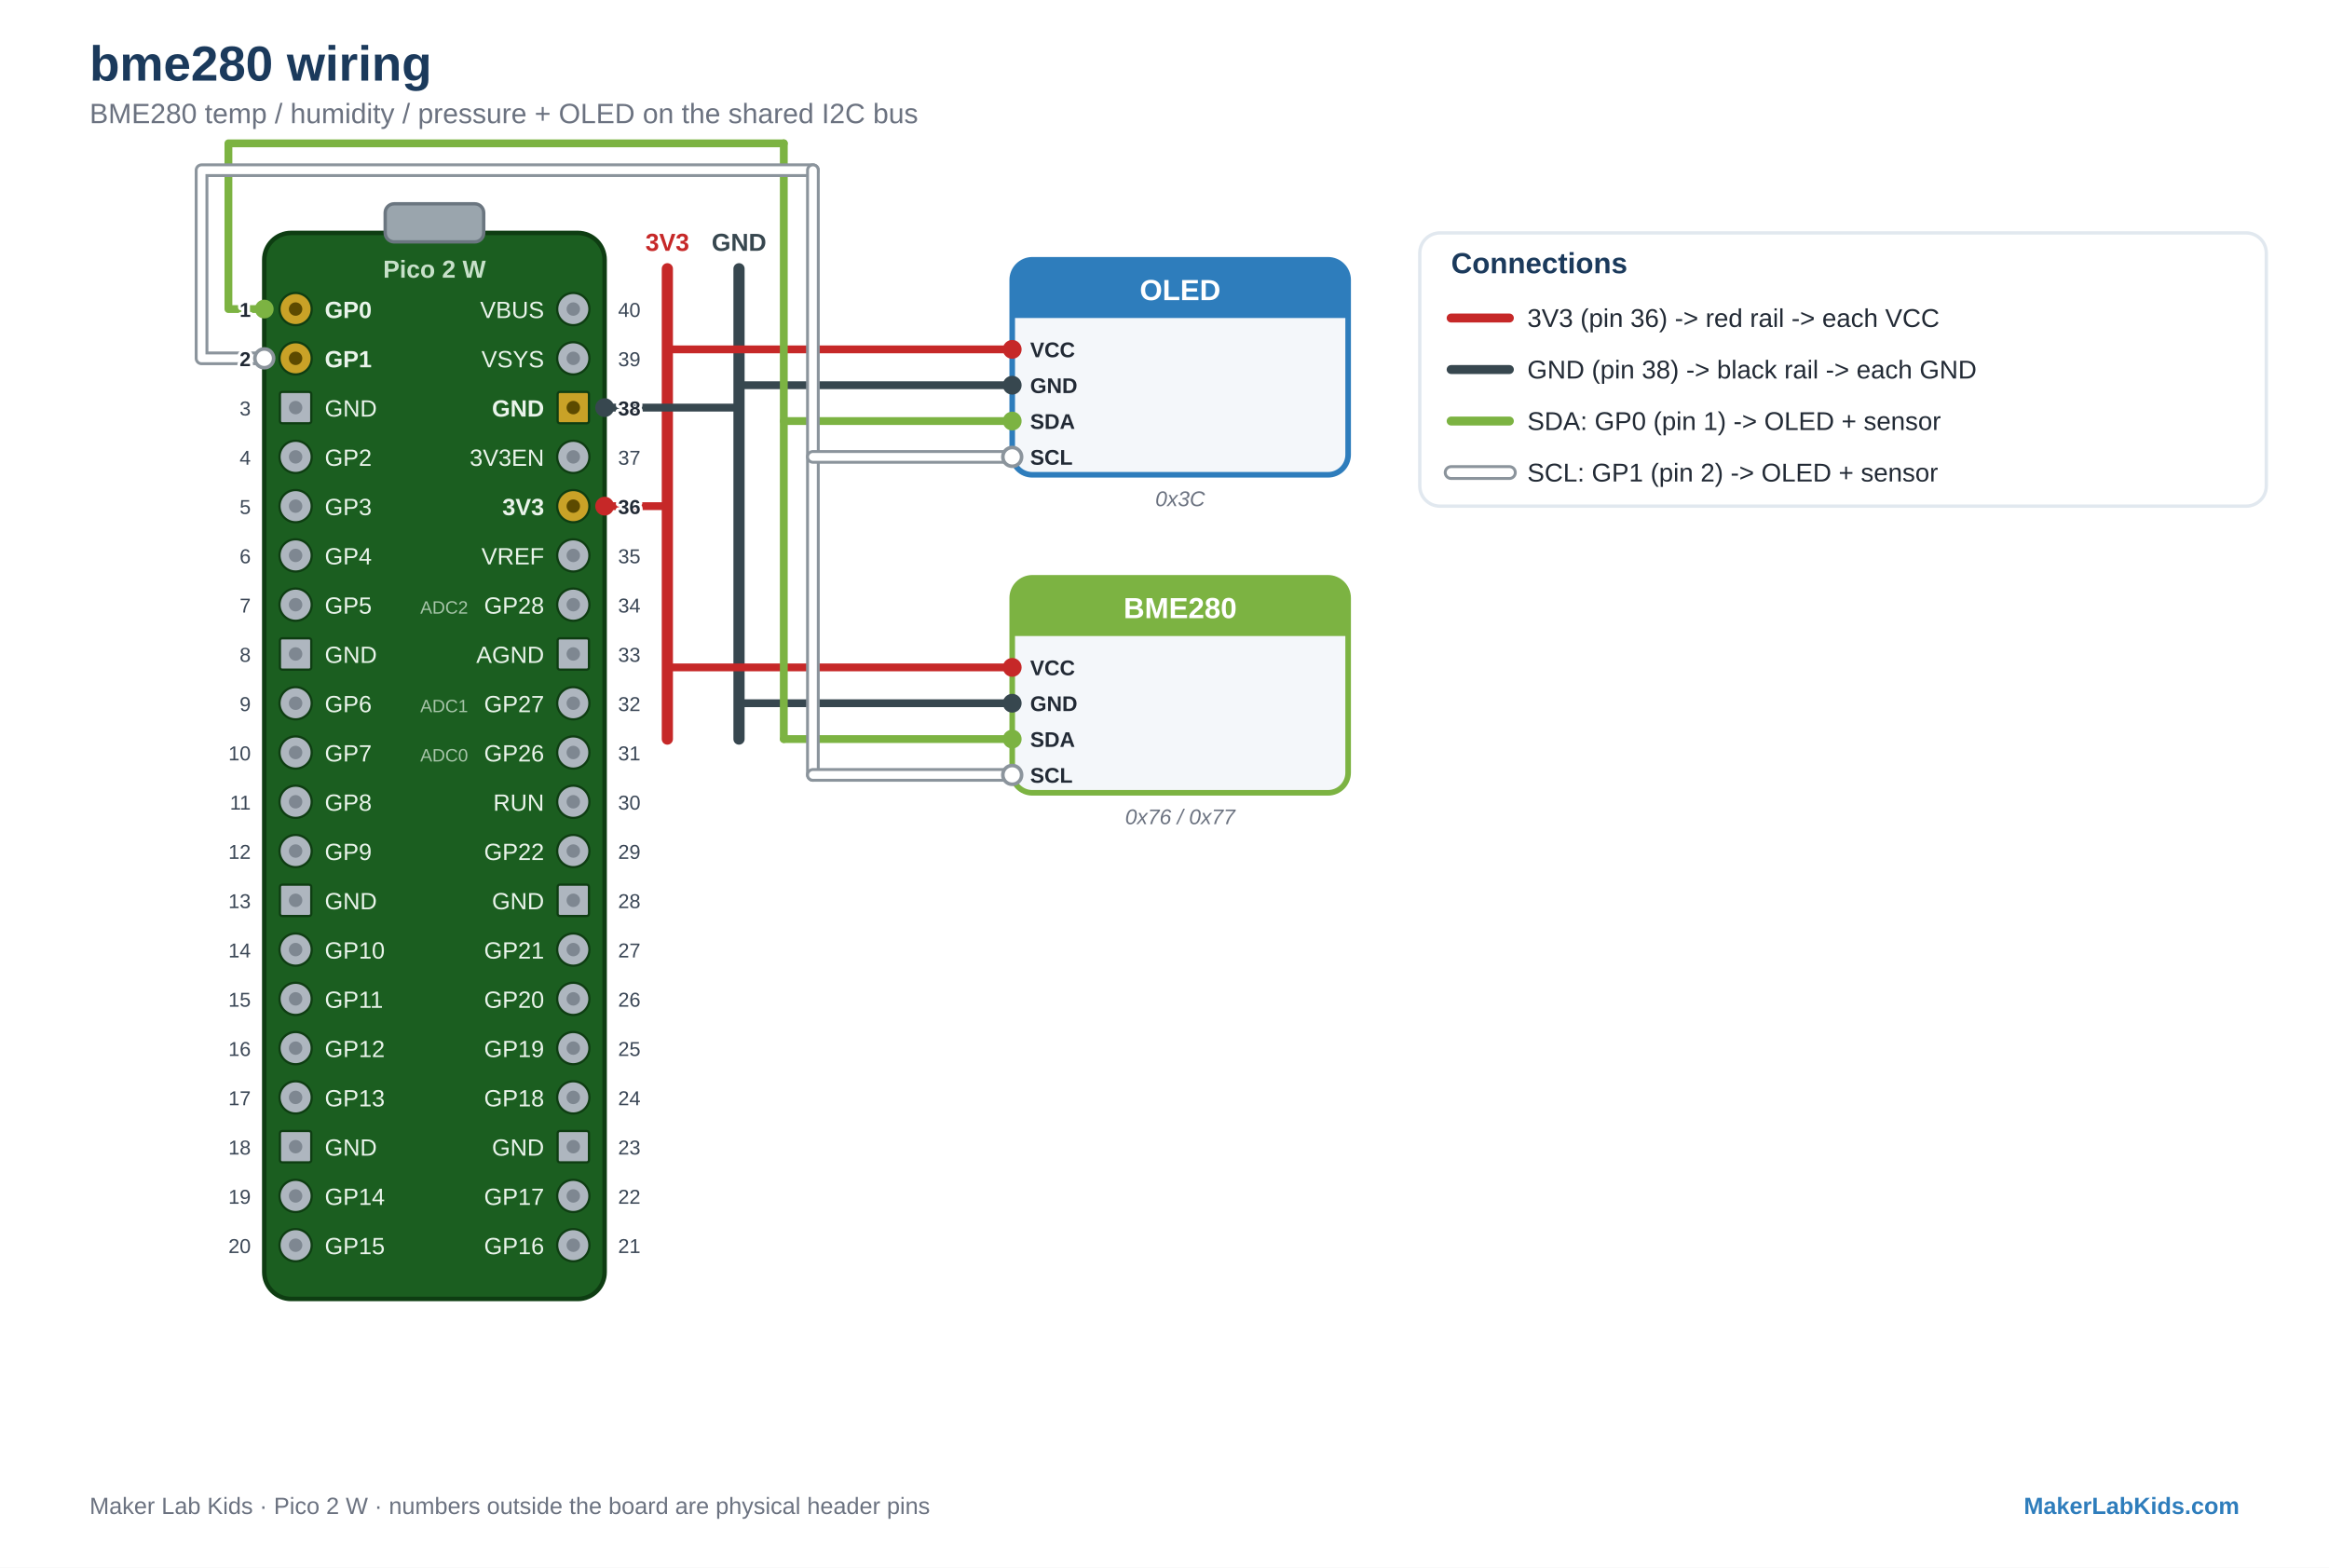
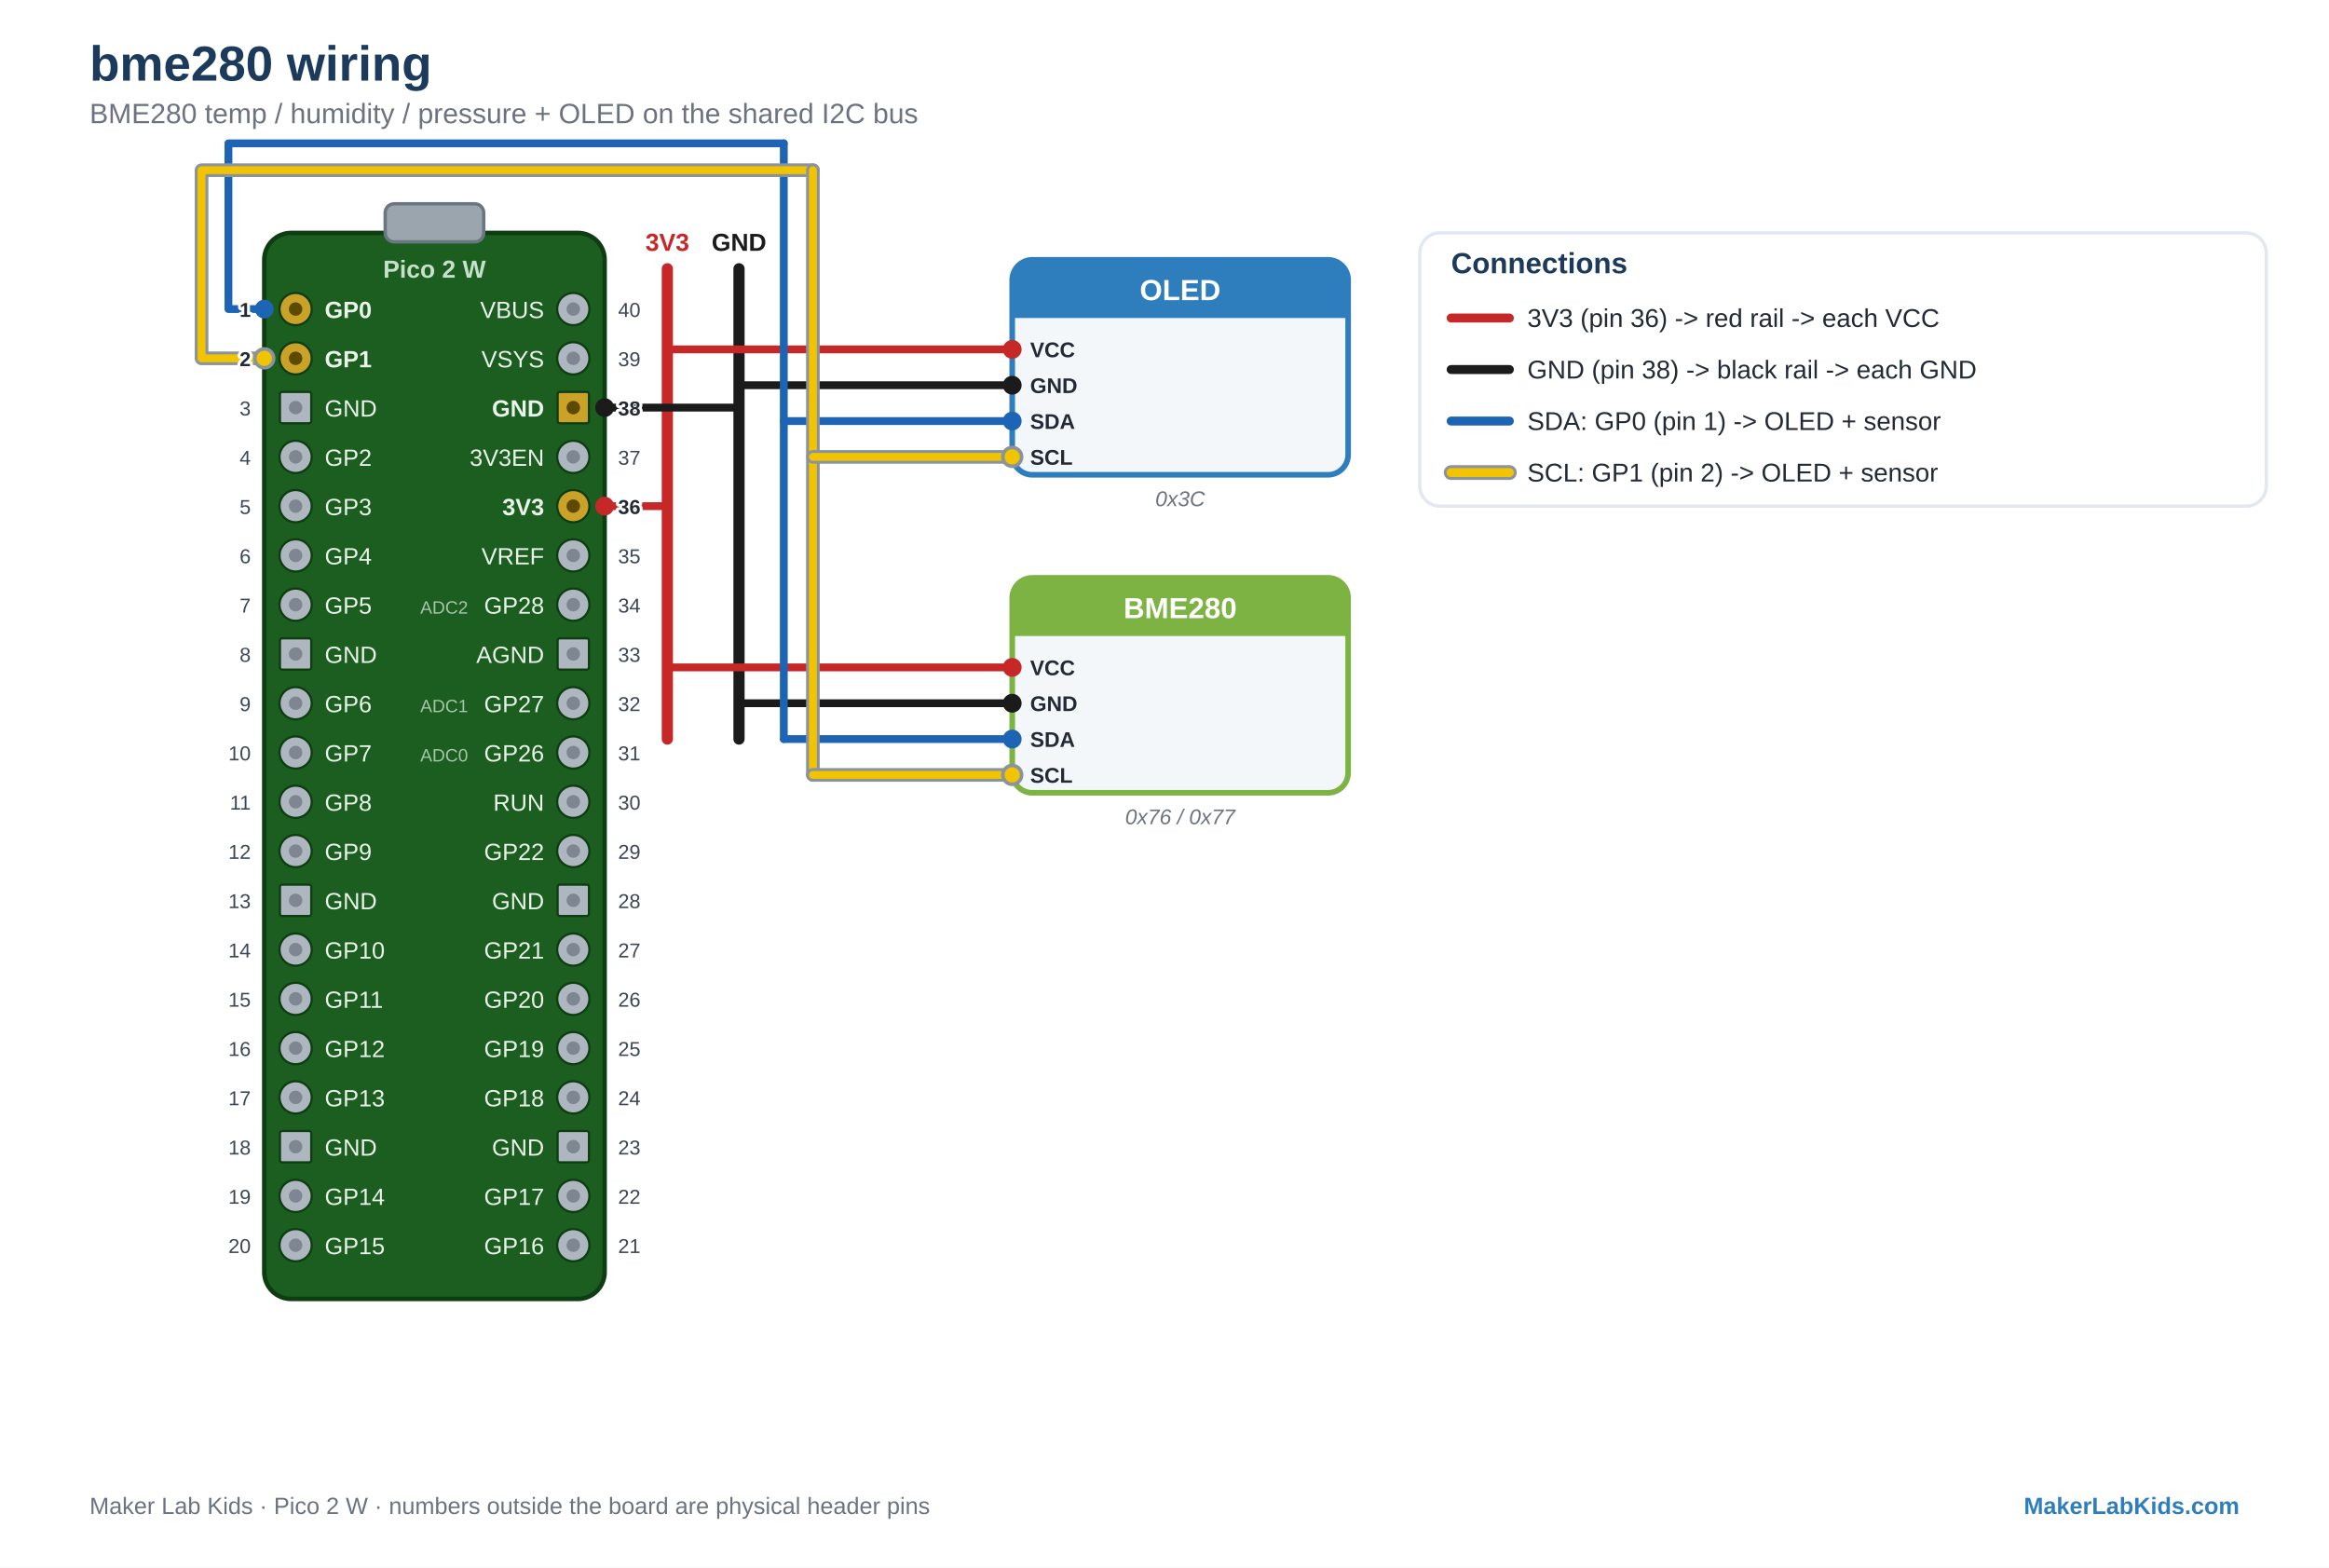
<svg xmlns="http://www.w3.org/2000/svg" viewBox="0 0 1040 700" font-family="Arial, Helvetica, sans-serif">
  <rect width="1040" height="700" fill="#FFFFFF" />
  <text x="40" y="36" font-family="Arial, Helvetica, sans-serif" font-size="22" fill="#1B3A5C" text-anchor="start" font-weight="bold">bme280 wiring</text>
  <text x="40" y="55" font-family="Arial, Helvetica, sans-serif" font-size="12.5" fill="#6B7280" text-anchor="start">BME280 temp / humidity / pressure + OLED on the shared I2C bus</text>
  <rect x="118" y="104" width="152" height="476" rx="12" fill="#1B5E20" stroke="#0E3D12" stroke-width="2" />
  <rect x="172" y="91" width="44" height="17" rx="4" fill="#9AA5AD" stroke="#6B7680" stroke-width="1.5" />
  <text x="194" y="124" font-family="Arial, Helvetica, sans-serif" font-size="11" fill="#C7E0C9" text-anchor="middle" font-weight="bold">Pico 2 W</text>
  <circle cx="132" cy="138" r="7.2" fill="#C9A227" stroke="#0E3D12" stroke-width="1" />
  <circle cx="132" cy="138" r="3" fill="#5C4A00" />
  <text x="145" y="142" font-family="Arial, Helvetica, sans-serif" font-size="10.5" fill="#EAF4EB" text-anchor="start" font-weight="bold">GP0</text>
  <circle cx="132" cy="160" r="7.2" fill="#C9A227" stroke="#0E3D12" stroke-width="1" />
  <circle cx="132" cy="160" r="3" fill="#5C4A00" />
  <text x="145" y="164" font-family="Arial, Helvetica, sans-serif" font-size="10.5" fill="#EAF4EB" text-anchor="start" font-weight="bold">GP1</text>
  <rect x="125" y="175" width="14" height="14" rx="1" fill="#AEB6BF" stroke="#0E3D12" stroke-width="1" />
  <circle cx="132" cy="182" r="3" fill="#7E8791" />
  <text x="145" y="186" font-family="Arial, Helvetica, sans-serif" font-size="10.5" fill="#EAF4EB" text-anchor="start">GND</text>
  <circle cx="132" cy="204" r="7.2" fill="#AEB6BF" stroke="#0E3D12" stroke-width="1" />
  <circle cx="132" cy="204" r="3" fill="#7E8791" />
  <text x="145" y="208" font-family="Arial, Helvetica, sans-serif" font-size="10.5" fill="#EAF4EB" text-anchor="start">GP2</text>
  <circle cx="132" cy="226" r="7.2" fill="#AEB6BF" stroke="#0E3D12" stroke-width="1" />
  <circle cx="132" cy="226" r="3" fill="#7E8791" />
  <text x="145" y="230" font-family="Arial, Helvetica, sans-serif" font-size="10.5" fill="#EAF4EB" text-anchor="start">GP3</text>
  <circle cx="132" cy="248" r="7.2" fill="#AEB6BF" stroke="#0E3D12" stroke-width="1" />
  <circle cx="132" cy="248" r="3" fill="#7E8791" />
  <text x="145" y="252" font-family="Arial, Helvetica, sans-serif" font-size="10.5" fill="#EAF4EB" text-anchor="start">GP4</text>
  <circle cx="132" cy="270" r="7.2" fill="#AEB6BF" stroke="#0E3D12" stroke-width="1" />
  <circle cx="132" cy="270" r="3" fill="#7E8791" />
  <text x="145" y="274" font-family="Arial, Helvetica, sans-serif" font-size="10.5" fill="#EAF4EB" text-anchor="start">GP5</text>
  <rect x="125" y="285" width="14" height="14" rx="1" fill="#AEB6BF" stroke="#0E3D12" stroke-width="1" />
  <circle cx="132" cy="292" r="3" fill="#7E8791" />
  <text x="145" y="296" font-family="Arial, Helvetica, sans-serif" font-size="10.5" fill="#EAF4EB" text-anchor="start">GND</text>
  <circle cx="132" cy="314" r="7.2" fill="#AEB6BF" stroke="#0E3D12" stroke-width="1" />
  <circle cx="132" cy="314" r="3" fill="#7E8791" />
  <text x="145" y="318" font-family="Arial, Helvetica, sans-serif" font-size="10.5" fill="#EAF4EB" text-anchor="start">GP6</text>
  <circle cx="132" cy="336" r="7.2" fill="#AEB6BF" stroke="#0E3D12" stroke-width="1" />
  <circle cx="132" cy="336" r="3" fill="#7E8791" />
  <text x="145" y="340" font-family="Arial, Helvetica, sans-serif" font-size="10.5" fill="#EAF4EB" text-anchor="start">GP7</text>
  <circle cx="132" cy="358" r="7.2" fill="#AEB6BF" stroke="#0E3D12" stroke-width="1" />
  <circle cx="132" cy="358" r="3" fill="#7E8791" />
  <text x="145" y="362" font-family="Arial, Helvetica, sans-serif" font-size="10.5" fill="#EAF4EB" text-anchor="start">GP8</text>
  <circle cx="132" cy="380" r="7.2" fill="#AEB6BF" stroke="#0E3D12" stroke-width="1" />
  <circle cx="132" cy="380" r="3" fill="#7E8791" />
  <text x="145" y="384" font-family="Arial, Helvetica, sans-serif" font-size="10.5" fill="#EAF4EB" text-anchor="start">GP9</text>
  <rect x="125" y="395" width="14" height="14" rx="1" fill="#AEB6BF" stroke="#0E3D12" stroke-width="1" />
  <circle cx="132" cy="402" r="3" fill="#7E8791" />
  <text x="145" y="406" font-family="Arial, Helvetica, sans-serif" font-size="10.5" fill="#EAF4EB" text-anchor="start">GND</text>
  <circle cx="132" cy="424" r="7.2" fill="#AEB6BF" stroke="#0E3D12" stroke-width="1" />
  <circle cx="132" cy="424" r="3" fill="#7E8791" />
  <text x="145" y="428" font-family="Arial, Helvetica, sans-serif" font-size="10.5" fill="#EAF4EB" text-anchor="start">GP10</text>
  <circle cx="132" cy="446" r="7.2" fill="#AEB6BF" stroke="#0E3D12" stroke-width="1" />
  <circle cx="132" cy="446" r="3" fill="#7E8791" />
  <text x="145" y="450" font-family="Arial, Helvetica, sans-serif" font-size="10.5" fill="#EAF4EB" text-anchor="start">GP11</text>
  <circle cx="132" cy="468" r="7.2" fill="#AEB6BF" stroke="#0E3D12" stroke-width="1" />
  <circle cx="132" cy="468" r="3" fill="#7E8791" />
  <text x="145" y="472" font-family="Arial, Helvetica, sans-serif" font-size="10.5" fill="#EAF4EB" text-anchor="start">GP12</text>
  <circle cx="132" cy="490" r="7.2" fill="#AEB6BF" stroke="#0E3D12" stroke-width="1" />
  <circle cx="132" cy="490" r="3" fill="#7E8791" />
  <text x="145" y="494" font-family="Arial, Helvetica, sans-serif" font-size="10.5" fill="#EAF4EB" text-anchor="start">GP13</text>
  <rect x="125" y="505" width="14" height="14" rx="1" fill="#AEB6BF" stroke="#0E3D12" stroke-width="1" />
  <circle cx="132" cy="512" r="3" fill="#7E8791" />
  <text x="145" y="516" font-family="Arial, Helvetica, sans-serif" font-size="10.5" fill="#EAF4EB" text-anchor="start">GND</text>
  <circle cx="132" cy="534" r="7.2" fill="#AEB6BF" stroke="#0E3D12" stroke-width="1" />
  <circle cx="132" cy="534" r="3" fill="#7E8791" />
  <text x="145" y="538" font-family="Arial, Helvetica, sans-serif" font-size="10.5" fill="#EAF4EB" text-anchor="start">GP14</text>
  <circle cx="132" cy="556" r="7.2" fill="#AEB6BF" stroke="#0E3D12" stroke-width="1" />
  <circle cx="132" cy="556" r="3" fill="#7E8791" />
  <text x="145" y="560" font-family="Arial, Helvetica, sans-serif" font-size="10.5" fill="#EAF4EB" text-anchor="start">GP15</text>
  <circle cx="256" cy="556" r="7.2" fill="#AEB6BF" stroke="#0E3D12" stroke-width="1" />
  <circle cx="256" cy="556" r="3" fill="#7E8791" />
  <text x="243" y="560" font-family="Arial, Helvetica, sans-serif" font-size="10.5" fill="#EAF4EB" text-anchor="end">GP16</text>
  <circle cx="256" cy="534" r="7.2" fill="#AEB6BF" stroke="#0E3D12" stroke-width="1" />
  <circle cx="256" cy="534" r="3" fill="#7E8791" />
  <text x="243" y="538" font-family="Arial, Helvetica, sans-serif" font-size="10.5" fill="#EAF4EB" text-anchor="end">GP17</text>
  <rect x="249" y="505" width="14" height="14" rx="1" fill="#AEB6BF" stroke="#0E3D12" stroke-width="1" />
  <circle cx="256" cy="512" r="3" fill="#7E8791" />
  <text x="243" y="516" font-family="Arial, Helvetica, sans-serif" font-size="10.5" fill="#EAF4EB" text-anchor="end">GND</text>
  <circle cx="256" cy="490" r="7.2" fill="#AEB6BF" stroke="#0E3D12" stroke-width="1" />
  <circle cx="256" cy="490" r="3" fill="#7E8791" />
  <text x="243" y="494" font-family="Arial, Helvetica, sans-serif" font-size="10.5" fill="#EAF4EB" text-anchor="end">GP18</text>
  <circle cx="256" cy="468" r="7.2" fill="#AEB6BF" stroke="#0E3D12" stroke-width="1" />
  <circle cx="256" cy="468" r="3" fill="#7E8791" />
  <text x="243" y="472" font-family="Arial, Helvetica, sans-serif" font-size="10.5" fill="#EAF4EB" text-anchor="end">GP19</text>
  <circle cx="256" cy="446" r="7.2" fill="#AEB6BF" stroke="#0E3D12" stroke-width="1" />
  <circle cx="256" cy="446" r="3" fill="#7E8791" />
  <text x="243" y="450" font-family="Arial, Helvetica, sans-serif" font-size="10.5" fill="#EAF4EB" text-anchor="end">GP20</text>
  <circle cx="256" cy="424" r="7.2" fill="#AEB6BF" stroke="#0E3D12" stroke-width="1" />
  <circle cx="256" cy="424" r="3" fill="#7E8791" />
  <text x="243" y="428" font-family="Arial, Helvetica, sans-serif" font-size="10.5" fill="#EAF4EB" text-anchor="end">GP21</text>
  <rect x="249" y="395" width="14" height="14" rx="1" fill="#AEB6BF" stroke="#0E3D12" stroke-width="1" />
  <circle cx="256" cy="402" r="3" fill="#7E8791" />
  <text x="243" y="406" font-family="Arial, Helvetica, sans-serif" font-size="10.5" fill="#EAF4EB" text-anchor="end">GND</text>
  <circle cx="256" cy="380" r="7.2" fill="#AEB6BF" stroke="#0E3D12" stroke-width="1" />
  <circle cx="256" cy="380" r="3" fill="#7E8791" />
  <text x="243" y="384" font-family="Arial, Helvetica, sans-serif" font-size="10.5" fill="#EAF4EB" text-anchor="end">GP22</text>
  <circle cx="256" cy="358" r="7.2" fill="#AEB6BF" stroke="#0E3D12" stroke-width="1" />
  <circle cx="256" cy="358" r="3" fill="#7E8791" />
  <text x="243" y="362" font-family="Arial, Helvetica, sans-serif" font-size="10.5" fill="#EAF4EB" text-anchor="end">RUN</text>
  <circle cx="256" cy="336" r="7.2" fill="#AEB6BF" stroke="#0E3D12" stroke-width="1" />
  <circle cx="256" cy="336" r="3" fill="#7E8791" />
  <text x="243" y="340" font-family="Arial, Helvetica, sans-serif" font-size="10.5" fill="#EAF4EB" text-anchor="end">GP26</text>
  <text x="209" y="340" font-family="Arial, Helvetica, sans-serif" font-size="8" fill="#A6C4A8" text-anchor="end">ADC0</text>
  <circle cx="256" cy="314" r="7.2" fill="#AEB6BF" stroke="#0E3D12" stroke-width="1" />
  <circle cx="256" cy="314" r="3" fill="#7E8791" />
  <text x="243" y="318" font-family="Arial, Helvetica, sans-serif" font-size="10.5" fill="#EAF4EB" text-anchor="end">GP27</text>
  <text x="209" y="318" font-family="Arial, Helvetica, sans-serif" font-size="8" fill="#A6C4A8" text-anchor="end">ADC1</text>
  <rect x="249" y="285" width="14" height="14" rx="1" fill="#AEB6BF" stroke="#0E3D12" stroke-width="1" />
  <circle cx="256" cy="292" r="3" fill="#7E8791" />
  <text x="243" y="296" font-family="Arial, Helvetica, sans-serif" font-size="10.5" fill="#EAF4EB" text-anchor="end">AGND</text>
  <circle cx="256" cy="270" r="7.2" fill="#AEB6BF" stroke="#0E3D12" stroke-width="1" />
  <circle cx="256" cy="270" r="3" fill="#7E8791" />
  <text x="243" y="274" font-family="Arial, Helvetica, sans-serif" font-size="10.5" fill="#EAF4EB" text-anchor="end">GP28</text>
  <text x="209" y="274" font-family="Arial, Helvetica, sans-serif" font-size="8" fill="#A6C4A8" text-anchor="end">ADC2</text>
  <circle cx="256" cy="248" r="7.2" fill="#AEB6BF" stroke="#0E3D12" stroke-width="1" />
  <circle cx="256" cy="248" r="3" fill="#7E8791" />
  <text x="243" y="252" font-family="Arial, Helvetica, sans-serif" font-size="10.5" fill="#EAF4EB" text-anchor="end">VREF</text>
  <circle cx="256" cy="226" r="7.2" fill="#C9A227" stroke="#0E3D12" stroke-width="1" />
  <circle cx="256" cy="226" r="3" fill="#5C4A00" />
  <text x="243" y="230" font-family="Arial, Helvetica, sans-serif" font-size="10.5" fill="#EAF4EB" text-anchor="end" font-weight="bold">3V3</text>
  <circle cx="256" cy="204" r="7.2" fill="#AEB6BF" stroke="#0E3D12" stroke-width="1" />
  <circle cx="256" cy="204" r="3" fill="#7E8791" />
  <text x="243" y="208" font-family="Arial, Helvetica, sans-serif" font-size="10.5" fill="#EAF4EB" text-anchor="end">3V3EN</text>
  <rect x="249" y="175" width="14" height="14" rx="1" fill="#C9A227" stroke="#0E3D12" stroke-width="1" />
  <circle cx="256" cy="182" r="3" fill="#5C4A00" />
  <text x="243" y="186" font-family="Arial, Helvetica, sans-serif" font-size="10.5" fill="#EAF4EB" text-anchor="end" font-weight="bold">GND</text>
  <circle cx="256" cy="160" r="7.2" fill="#AEB6BF" stroke="#0E3D12" stroke-width="1" />
  <circle cx="256" cy="160" r="3" fill="#7E8791" />
  <text x="243" y="164" font-family="Arial, Helvetica, sans-serif" font-size="10.5" fill="#EAF4EB" text-anchor="end">VSYS</text>
  <circle cx="256" cy="138" r="7.2" fill="#AEB6BF" stroke="#0E3D12" stroke-width="1" />
  <circle cx="256" cy="138" r="3" fill="#7E8791" />
  <text x="243" y="142" font-family="Arial, Helvetica, sans-serif" font-size="10.5" fill="#EAF4EB" text-anchor="end">VBUS</text>
  <path d="M298 120 L298 330" fill="none" stroke="#C62828" stroke-width="5" stroke-linejoin="round" stroke-linecap="round" />
-   <path d="M330 120 L330 330" fill="none" stroke="#37474F" stroke-width="5" stroke-linejoin="round" stroke-linecap="round" />
+   <path d="M330 120 L330 330" fill="none" stroke="#1B1B1B" stroke-width="5" stroke-linejoin="round" stroke-linecap="round" />
  <text x="298" y="112" font-family="Arial, Helvetica, sans-serif" font-size="11" fill="#C62828" text-anchor="middle" font-weight="bold">3V3</text>
-   <text x="330" y="112" font-family="Arial, Helvetica, sans-serif" font-size="11" fill="#37474F" text-anchor="middle" font-weight="bold">GND</text>
+   <text x="330" y="112" font-family="Arial, Helvetica, sans-serif" font-size="11" fill="#1B1B1B" text-anchor="middle" font-weight="bold">GND</text>
  <path d="M270 226 L298 226" fill="none" stroke="#C62828" stroke-width="3.5" stroke-linejoin="round" stroke-linecap="round" />
  <circle cx="270" cy="226" r="4.2" fill="#C62828" />
-   <path d="M270 182 L330 182" fill="none" stroke="#37474F" stroke-width="3.5" stroke-linejoin="round" stroke-linecap="round" />
-   <circle cx="270" cy="182" r="4.2" fill="#37474F" />
+   <path d="M270 182 L330 182" fill="none" stroke="#1B1B1B" stroke-width="3.5" stroke-linejoin="round" stroke-linecap="round" />
+   <circle cx="270" cy="182" r="4.2" fill="#1B1B1B" />
  <rect x="452" y="116" width="150" height="96" rx="9" fill="#F4F7FA" stroke="#2E7DBC" stroke-width="2.5" />
  <path d="M452 125 q0 -9 9 -9 h132 q9 0 9 9 v17 h-150 z" fill="#2E7DBC" />
  <text x="527" y="134" font-family="Arial, Helvetica, sans-serif" font-size="13" fill="#FFFFFF" text-anchor="middle" font-weight="bold">OLED</text>
  <text x="527" y="226" font-family="Arial, Helvetica, sans-serif" font-size="9.5" fill="#6B7280" text-anchor="middle" font-style="italic">0x3C</text>
  <text x="460" y="159.5" font-family="Arial, Helvetica, sans-serif" font-size="9.5" fill="#222A35" text-anchor="start" font-weight="bold">VCC</text>
  <text x="460" y="175.5" font-family="Arial, Helvetica, sans-serif" font-size="9.5" fill="#222A35" text-anchor="start" font-weight="bold">GND</text>
  <text x="460" y="191.5" font-family="Arial, Helvetica, sans-serif" font-size="9.5" fill="#222A35" text-anchor="start" font-weight="bold">SDA</text>
  <text x="460" y="207.5" font-family="Arial, Helvetica, sans-serif" font-size="9.5" fill="#222A35" text-anchor="start" font-weight="bold">SCL</text>
  <rect x="452" y="258" width="150" height="96" rx="9" fill="#F4F7FA" stroke="#7CB342" stroke-width="2.5" />
  <path d="M452 267 q0 -9 9 -9 h132 q9 0 9 9 v17 h-150 z" fill="#7CB342" />
  <text x="527" y="276" font-family="Arial, Helvetica, sans-serif" font-size="13" fill="#FFFFFF" text-anchor="middle" font-weight="bold">BME280</text>
  <text x="527" y="368" font-family="Arial, Helvetica, sans-serif" font-size="9.5" fill="#6B7280" text-anchor="middle" font-style="italic">0x76 / 0x77</text>
  <text x="460" y="301.5" font-family="Arial, Helvetica, sans-serif" font-size="9.5" fill="#222A35" text-anchor="start" font-weight="bold">VCC</text>
  <text x="460" y="317.5" font-family="Arial, Helvetica, sans-serif" font-size="9.5" fill="#222A35" text-anchor="start" font-weight="bold">GND</text>
  <text x="460" y="333.5" font-family="Arial, Helvetica, sans-serif" font-size="9.5" fill="#222A35" text-anchor="start" font-weight="bold">SDA</text>
  <text x="460" y="349.5" font-family="Arial, Helvetica, sans-serif" font-size="9.5" fill="#222A35" text-anchor="start" font-weight="bold">SCL</text>
  <path d="M298 156 L452 156" fill="none" stroke="#C62828" stroke-width="3.5" stroke-linejoin="round" stroke-linecap="round" />
  <circle cx="452" cy="156" r="4.2" fill="#C62828" />
-   <path d="M330 172 L452 172" fill="none" stroke="#37474F" stroke-width="3.5" stroke-linejoin="round" stroke-linecap="round" />
-   <circle cx="452" cy="172" r="4.2" fill="#37474F" />
+   <path d="M330 172 L452 172" fill="none" stroke="#1B1B1B" stroke-width="3.5" stroke-linejoin="round" stroke-linecap="round" />
+   <circle cx="452" cy="172" r="4.2" fill="#1B1B1B" />
  <path d="M298 298 L452 298" fill="none" stroke="#C62828" stroke-width="3.5" stroke-linejoin="round" stroke-linecap="round" />
  <circle cx="452" cy="298" r="4.2" fill="#C62828" />
-   <path d="M330 314 L452 314" fill="none" stroke="#37474F" stroke-width="3.5" stroke-linejoin="round" stroke-linecap="round" />
-   <circle cx="452" cy="314" r="4.2" fill="#37474F" />
-   <path d="M118 138 L102 138 L102 64 L350 64" fill="none" stroke="#7CB342" stroke-width="3.5" stroke-linejoin="round" stroke-linecap="round" />
-   <circle cx="118" cy="138" r="4.2" fill="#7CB342" />
-   <path d="M350 64 L350 330" fill="none" stroke="#7CB342" stroke-width="3.5" stroke-linejoin="round" stroke-linecap="round" />
-   <path d="M350 188 L452 188" fill="none" stroke="#7CB342" stroke-width="3.5" stroke-linejoin="round" stroke-linecap="round" />
-   <circle cx="452" cy="188" r="4.2" fill="#7CB342" />
-   <path d="M350 330 L452 330" fill="none" stroke="#7CB342" stroke-width="3.5" stroke-linejoin="round" stroke-linecap="round" />
-   <circle cx="452" cy="330" r="4.2" fill="#7CB342" />
+   <path d="M330 314 L452 314" fill="none" stroke="#1B1B1B" stroke-width="3.5" stroke-linejoin="round" stroke-linecap="round" />
+   <circle cx="452" cy="314" r="4.2" fill="#1B1B1B" />
+   <path d="M118 138 L102 138 L102 64 L350 64" fill="none" stroke="#1E64B4" stroke-width="3.5" stroke-linejoin="round" stroke-linecap="round" />
+   <circle cx="118" cy="138" r="4.2" fill="#1E64B4" />
+   <path d="M350 64 L350 330" fill="none" stroke="#1E64B4" stroke-width="3.5" stroke-linejoin="round" stroke-linecap="round" />
+   <path d="M350 188 L452 188" fill="none" stroke="#1E64B4" stroke-width="3.5" stroke-linejoin="round" stroke-linecap="round" />
+   <circle cx="452" cy="188" r="4.2" fill="#1E64B4" />
+   <path d="M350 330 L452 330" fill="none" stroke="#1E64B4" stroke-width="3.5" stroke-linejoin="round" stroke-linecap="round" />
+   <circle cx="452" cy="330" r="4.2" fill="#1E64B4" />
  <path d="M118 160 L90 160 L90 76 L363 76" fill="none" stroke="#8B949C" stroke-width="6.1" stroke-linejoin="round" stroke-linecap="round" />
-   <path d="M118 160 L90 160 L90 76 L363 76" fill="none" stroke="#FFFFFF" stroke-width="3.5" stroke-linejoin="round" stroke-linecap="round" />
-   <circle cx="118" cy="160" r="4.2" fill="#FFFFFF" stroke="#8B949C" stroke-width="1.6" />
+   <path d="M118 160 L90 160 L90 76 L363 76" fill="none" stroke="#F2C400" stroke-width="3.5" stroke-linejoin="round" stroke-linecap="round" />
+   <circle cx="118" cy="160" r="4.2" fill="#F2C400" stroke="#8B949C" stroke-width="1.6" />
  <path d="M363 76 L363 346" fill="none" stroke="#8B949C" stroke-width="6.1" stroke-linejoin="round" stroke-linecap="round" />
-   <path d="M363 76 L363 346" fill="none" stroke="#FFFFFF" stroke-width="3.5" stroke-linejoin="round" stroke-linecap="round" />
+   <path d="M363 76 L363 346" fill="none" stroke="#F2C400" stroke-width="3.5" stroke-linejoin="round" stroke-linecap="round" />
  <path d="M363 204 L452 204" fill="none" stroke="#8B949C" stroke-width="6.1" stroke-linejoin="round" stroke-linecap="round" />
-   <path d="M363 204 L452 204" fill="none" stroke="#FFFFFF" stroke-width="3.5" stroke-linejoin="round" stroke-linecap="round" />
-   <circle cx="452" cy="204" r="4.2" fill="#FFFFFF" stroke="#8B949C" stroke-width="1.6" />
+   <path d="M363 204 L452 204" fill="none" stroke="#F2C400" stroke-width="3.5" stroke-linejoin="round" stroke-linecap="round" />
+   <circle cx="452" cy="204" r="4.2" fill="#F2C400" stroke="#8B949C" stroke-width="1.6" />
  <path d="M363 346 L452 346" fill="none" stroke="#8B949C" stroke-width="6.1" stroke-linejoin="round" stroke-linecap="round" />
-   <path d="M363 346 L452 346" fill="none" stroke="#FFFFFF" stroke-width="3.5" stroke-linejoin="round" stroke-linecap="round" />
-   <circle cx="452" cy="346" r="4.2" fill="#FFFFFF" stroke="#8B949C" stroke-width="1.6" />
+   <path d="M363 346 L452 346" fill="none" stroke="#F2C400" stroke-width="3.5" stroke-linejoin="round" stroke-linecap="round" />
+   <circle cx="452" cy="346" r="4.2" fill="#F2C400" stroke="#8B949C" stroke-width="1.6" />
  <text x="112" y="141.5" font-family="Arial, Helvetica, sans-serif" font-size="9" fill="#222A35" text-anchor="end" font-weight="bold" stroke="#FFFFFF" stroke-width="2.6" paint-order="stroke" stroke-linejoin="round">1</text>
  <text x="112" y="163.5" font-family="Arial, Helvetica, sans-serif" font-size="9" fill="#222A35" text-anchor="end" font-weight="bold" stroke="#FFFFFF" stroke-width="2.6" paint-order="stroke" stroke-linejoin="round">2</text>
  <text x="112" y="185.5" font-family="Arial, Helvetica, sans-serif" font-size="9" fill="#3B4756" text-anchor="end" stroke="#FFFFFF" stroke-width="2.6" paint-order="stroke" stroke-linejoin="round">3</text>
  <text x="112" y="207.5" font-family="Arial, Helvetica, sans-serif" font-size="9" fill="#3B4756" text-anchor="end" stroke="#FFFFFF" stroke-width="2.6" paint-order="stroke" stroke-linejoin="round">4</text>
  <text x="112" y="229.5" font-family="Arial, Helvetica, sans-serif" font-size="9" fill="#3B4756" text-anchor="end" stroke="#FFFFFF" stroke-width="2.6" paint-order="stroke" stroke-linejoin="round">5</text>
  <text x="112" y="251.5" font-family="Arial, Helvetica, sans-serif" font-size="9" fill="#3B4756" text-anchor="end" stroke="#FFFFFF" stroke-width="2.6" paint-order="stroke" stroke-linejoin="round">6</text>
  <text x="112" y="273.5" font-family="Arial, Helvetica, sans-serif" font-size="9" fill="#3B4756" text-anchor="end" stroke="#FFFFFF" stroke-width="2.6" paint-order="stroke" stroke-linejoin="round">7</text>
  <text x="112" y="295.5" font-family="Arial, Helvetica, sans-serif" font-size="9" fill="#3B4756" text-anchor="end" stroke="#FFFFFF" stroke-width="2.6" paint-order="stroke" stroke-linejoin="round">8</text>
  <text x="112" y="317.5" font-family="Arial, Helvetica, sans-serif" font-size="9" fill="#3B4756" text-anchor="end" stroke="#FFFFFF" stroke-width="2.6" paint-order="stroke" stroke-linejoin="round">9</text>
  <text x="112" y="339.5" font-family="Arial, Helvetica, sans-serif" font-size="9" fill="#3B4756" text-anchor="end" stroke="#FFFFFF" stroke-width="2.6" paint-order="stroke" stroke-linejoin="round">10</text>
  <text x="112" y="361.5" font-family="Arial, Helvetica, sans-serif" font-size="9" fill="#3B4756" text-anchor="end" stroke="#FFFFFF" stroke-width="2.6" paint-order="stroke" stroke-linejoin="round">11</text>
  <text x="112" y="383.5" font-family="Arial, Helvetica, sans-serif" font-size="9" fill="#3B4756" text-anchor="end" stroke="#FFFFFF" stroke-width="2.6" paint-order="stroke" stroke-linejoin="round">12</text>
  <text x="112" y="405.5" font-family="Arial, Helvetica, sans-serif" font-size="9" fill="#3B4756" text-anchor="end" stroke="#FFFFFF" stroke-width="2.6" paint-order="stroke" stroke-linejoin="round">13</text>
  <text x="112" y="427.5" font-family="Arial, Helvetica, sans-serif" font-size="9" fill="#3B4756" text-anchor="end" stroke="#FFFFFF" stroke-width="2.6" paint-order="stroke" stroke-linejoin="round">14</text>
  <text x="112" y="449.5" font-family="Arial, Helvetica, sans-serif" font-size="9" fill="#3B4756" text-anchor="end" stroke="#FFFFFF" stroke-width="2.6" paint-order="stroke" stroke-linejoin="round">15</text>
  <text x="112" y="471.5" font-family="Arial, Helvetica, sans-serif" font-size="9" fill="#3B4756" text-anchor="end" stroke="#FFFFFF" stroke-width="2.6" paint-order="stroke" stroke-linejoin="round">16</text>
  <text x="112" y="493.5" font-family="Arial, Helvetica, sans-serif" font-size="9" fill="#3B4756" text-anchor="end" stroke="#FFFFFF" stroke-width="2.6" paint-order="stroke" stroke-linejoin="round">17</text>
  <text x="112" y="515.5" font-family="Arial, Helvetica, sans-serif" font-size="9" fill="#3B4756" text-anchor="end" stroke="#FFFFFF" stroke-width="2.6" paint-order="stroke" stroke-linejoin="round">18</text>
  <text x="112" y="537.5" font-family="Arial, Helvetica, sans-serif" font-size="9" fill="#3B4756" text-anchor="end" stroke="#FFFFFF" stroke-width="2.6" paint-order="stroke" stroke-linejoin="round">19</text>
  <text x="112" y="559.5" font-family="Arial, Helvetica, sans-serif" font-size="9" fill="#3B4756" text-anchor="end" stroke="#FFFFFF" stroke-width="2.6" paint-order="stroke" stroke-linejoin="round">20</text>
  <text x="276" y="559.5" font-family="Arial, Helvetica, sans-serif" font-size="9" fill="#3B4756" text-anchor="start" stroke="#FFFFFF" stroke-width="2.6" paint-order="stroke" stroke-linejoin="round">21</text>
  <text x="276" y="537.5" font-family="Arial, Helvetica, sans-serif" font-size="9" fill="#3B4756" text-anchor="start" stroke="#FFFFFF" stroke-width="2.6" paint-order="stroke" stroke-linejoin="round">22</text>
  <text x="276" y="515.5" font-family="Arial, Helvetica, sans-serif" font-size="9" fill="#3B4756" text-anchor="start" stroke="#FFFFFF" stroke-width="2.6" paint-order="stroke" stroke-linejoin="round">23</text>
  <text x="276" y="493.5" font-family="Arial, Helvetica, sans-serif" font-size="9" fill="#3B4756" text-anchor="start" stroke="#FFFFFF" stroke-width="2.6" paint-order="stroke" stroke-linejoin="round">24</text>
  <text x="276" y="471.5" font-family="Arial, Helvetica, sans-serif" font-size="9" fill="#3B4756" text-anchor="start" stroke="#FFFFFF" stroke-width="2.6" paint-order="stroke" stroke-linejoin="round">25</text>
  <text x="276" y="449.5" font-family="Arial, Helvetica, sans-serif" font-size="9" fill="#3B4756" text-anchor="start" stroke="#FFFFFF" stroke-width="2.6" paint-order="stroke" stroke-linejoin="round">26</text>
  <text x="276" y="427.5" font-family="Arial, Helvetica, sans-serif" font-size="9" fill="#3B4756" text-anchor="start" stroke="#FFFFFF" stroke-width="2.6" paint-order="stroke" stroke-linejoin="round">27</text>
  <text x="276" y="405.5" font-family="Arial, Helvetica, sans-serif" font-size="9" fill="#3B4756" text-anchor="start" stroke="#FFFFFF" stroke-width="2.6" paint-order="stroke" stroke-linejoin="round">28</text>
  <text x="276" y="383.5" font-family="Arial, Helvetica, sans-serif" font-size="9" fill="#3B4756" text-anchor="start" stroke="#FFFFFF" stroke-width="2.6" paint-order="stroke" stroke-linejoin="round">29</text>
  <text x="276" y="361.5" font-family="Arial, Helvetica, sans-serif" font-size="9" fill="#3B4756" text-anchor="start" stroke="#FFFFFF" stroke-width="2.6" paint-order="stroke" stroke-linejoin="round">30</text>
  <text x="276" y="339.5" font-family="Arial, Helvetica, sans-serif" font-size="9" fill="#3B4756" text-anchor="start" stroke="#FFFFFF" stroke-width="2.6" paint-order="stroke" stroke-linejoin="round">31</text>
  <text x="276" y="317.5" font-family="Arial, Helvetica, sans-serif" font-size="9" fill="#3B4756" text-anchor="start" stroke="#FFFFFF" stroke-width="2.6" paint-order="stroke" stroke-linejoin="round">32</text>
  <text x="276" y="295.5" font-family="Arial, Helvetica, sans-serif" font-size="9" fill="#3B4756" text-anchor="start" stroke="#FFFFFF" stroke-width="2.6" paint-order="stroke" stroke-linejoin="round">33</text>
  <text x="276" y="273.5" font-family="Arial, Helvetica, sans-serif" font-size="9" fill="#3B4756" text-anchor="start" stroke="#FFFFFF" stroke-width="2.6" paint-order="stroke" stroke-linejoin="round">34</text>
  <text x="276" y="251.5" font-family="Arial, Helvetica, sans-serif" font-size="9" fill="#3B4756" text-anchor="start" stroke="#FFFFFF" stroke-width="2.6" paint-order="stroke" stroke-linejoin="round">35</text>
  <text x="276" y="229.5" font-family="Arial, Helvetica, sans-serif" font-size="9" fill="#222A35" text-anchor="start" font-weight="bold" stroke="#FFFFFF" stroke-width="2.6" paint-order="stroke" stroke-linejoin="round">36</text>
  <text x="276" y="207.5" font-family="Arial, Helvetica, sans-serif" font-size="9" fill="#3B4756" text-anchor="start" stroke="#FFFFFF" stroke-width="2.6" paint-order="stroke" stroke-linejoin="round">37</text>
  <text x="276" y="185.5" font-family="Arial, Helvetica, sans-serif" font-size="9" fill="#222A35" text-anchor="start" font-weight="bold" stroke="#FFFFFF" stroke-width="2.6" paint-order="stroke" stroke-linejoin="round">38</text>
  <text x="276" y="163.5" font-family="Arial, Helvetica, sans-serif" font-size="9" fill="#3B4756" text-anchor="start" stroke="#FFFFFF" stroke-width="2.6" paint-order="stroke" stroke-linejoin="round">39</text>
  <text x="276" y="141.5" font-family="Arial, Helvetica, sans-serif" font-size="9" fill="#3B4756" text-anchor="start" stroke="#FFFFFF" stroke-width="2.6" paint-order="stroke" stroke-linejoin="round">40</text>
  <rect x="634" y="104" width="378" height="122" rx="9" fill="#FFFFFF" stroke="#E1E8EF" stroke-width="1.5" />
  <text x="648" y="122" font-family="Arial, Helvetica, sans-serif" font-size="13" fill="#1B3A5C" text-anchor="start" font-weight="bold">Connections</text>
  <line x1="648" y1="142" x2="674" y2="142" stroke="#C62828" stroke-width="4" stroke-linecap="round" />
  <text x="682" y="146" font-family="Arial, Helvetica, sans-serif" font-size="11.5" fill="#222A35" text-anchor="start">3V3 (pin 36) -&gt; red rail -&gt; each VCC</text>
-   <line x1="648" y1="165" x2="674" y2="165" stroke="#37474F" stroke-width="4" stroke-linecap="round" />
+   <line x1="648" y1="165" x2="674" y2="165" stroke="#1B1B1B" stroke-width="4" stroke-linecap="round" />
  <text x="682" y="169" font-family="Arial, Helvetica, sans-serif" font-size="11.5" fill="#222A35" text-anchor="start">GND (pin 38) -&gt; black rail -&gt; each GND</text>
-   <line x1="648" y1="188" x2="674" y2="188" stroke="#7CB342" stroke-width="4" stroke-linecap="round" />
+   <line x1="648" y1="188" x2="674" y2="188" stroke="#1E64B4" stroke-width="4" stroke-linecap="round" />
  <text x="682" y="192" font-family="Arial, Helvetica, sans-serif" font-size="11.5" fill="#222A35" text-anchor="start">SDA: GP0 (pin 1) -&gt; OLED + sensor</text>
  <line x1="648" y1="211" x2="674" y2="211" stroke="#8B949C" stroke-width="6.6" stroke-linecap="round" />
-   <line x1="648" y1="211" x2="674" y2="211" stroke="#FFFFFF" stroke-width="4" stroke-linecap="round" />
+   <line x1="648" y1="211" x2="674" y2="211" stroke="#F2C400" stroke-width="4" stroke-linecap="round" />
  <text x="682" y="215" font-family="Arial, Helvetica, sans-serif" font-size="11.5" fill="#222A35" text-anchor="start">SCL: GP1 (pin 2) -&gt; OLED + sensor</text>
  <text x="40" y="676" font-family="Arial, Helvetica, sans-serif" font-size="10.5" fill="#6B7280" text-anchor="start">Maker Lab Kids  ·  Pico 2 W  ·  numbers outside the board are physical header pins</text>
  <text x="1000" y="676" font-family="Arial, Helvetica, sans-serif" font-size="10.5" fill="#2E7DBC" text-anchor="end" font-weight="bold">MakerLabKids.com</text>
</svg>
